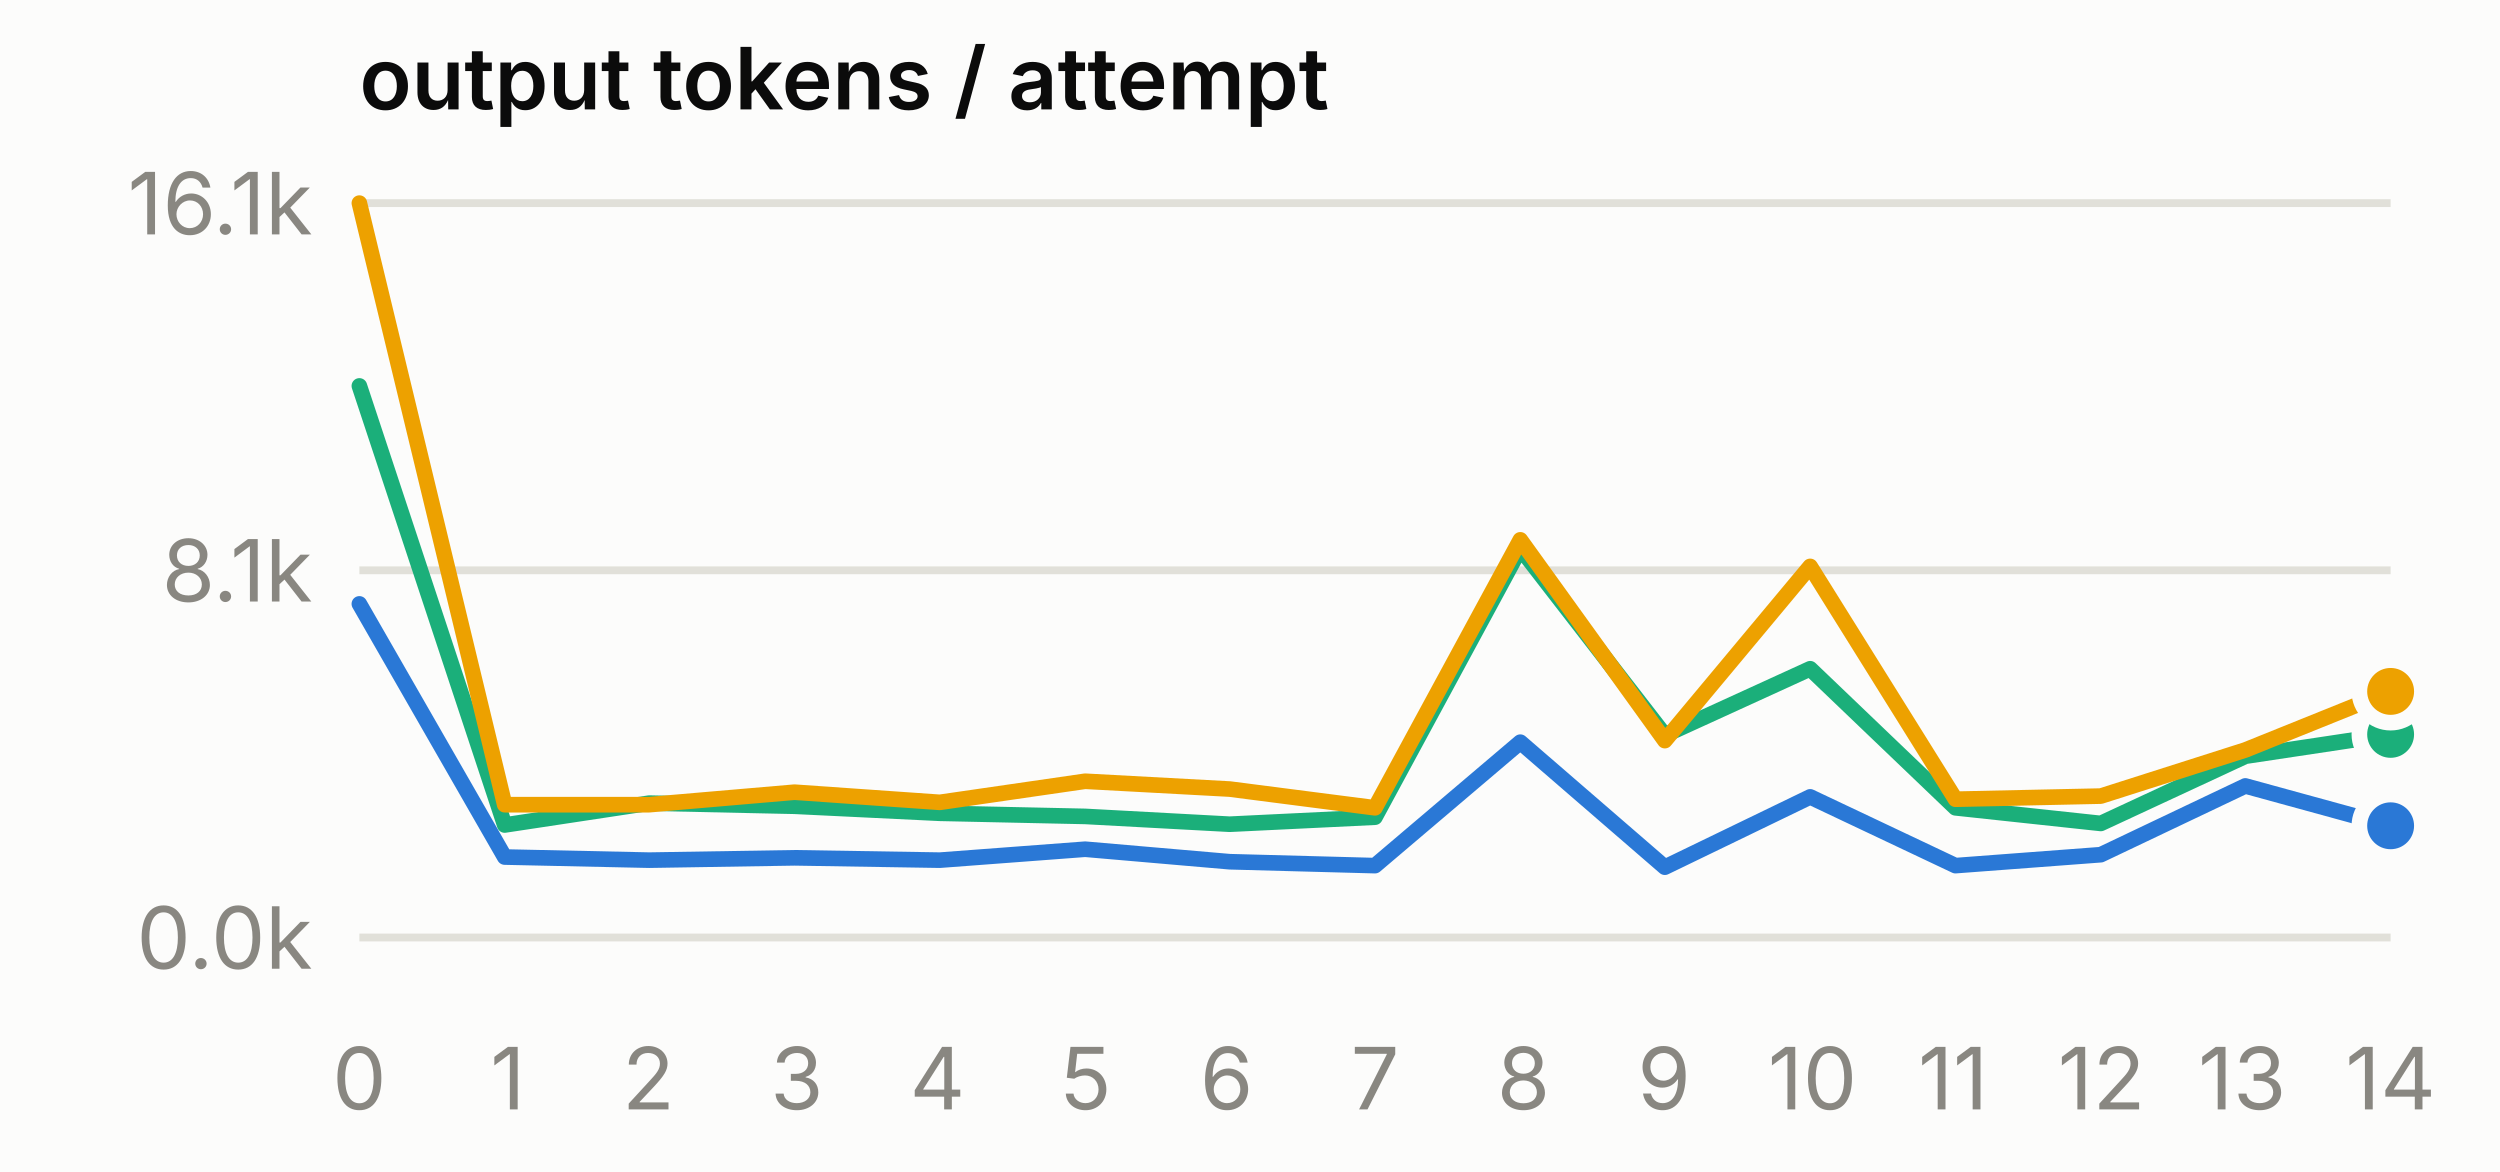
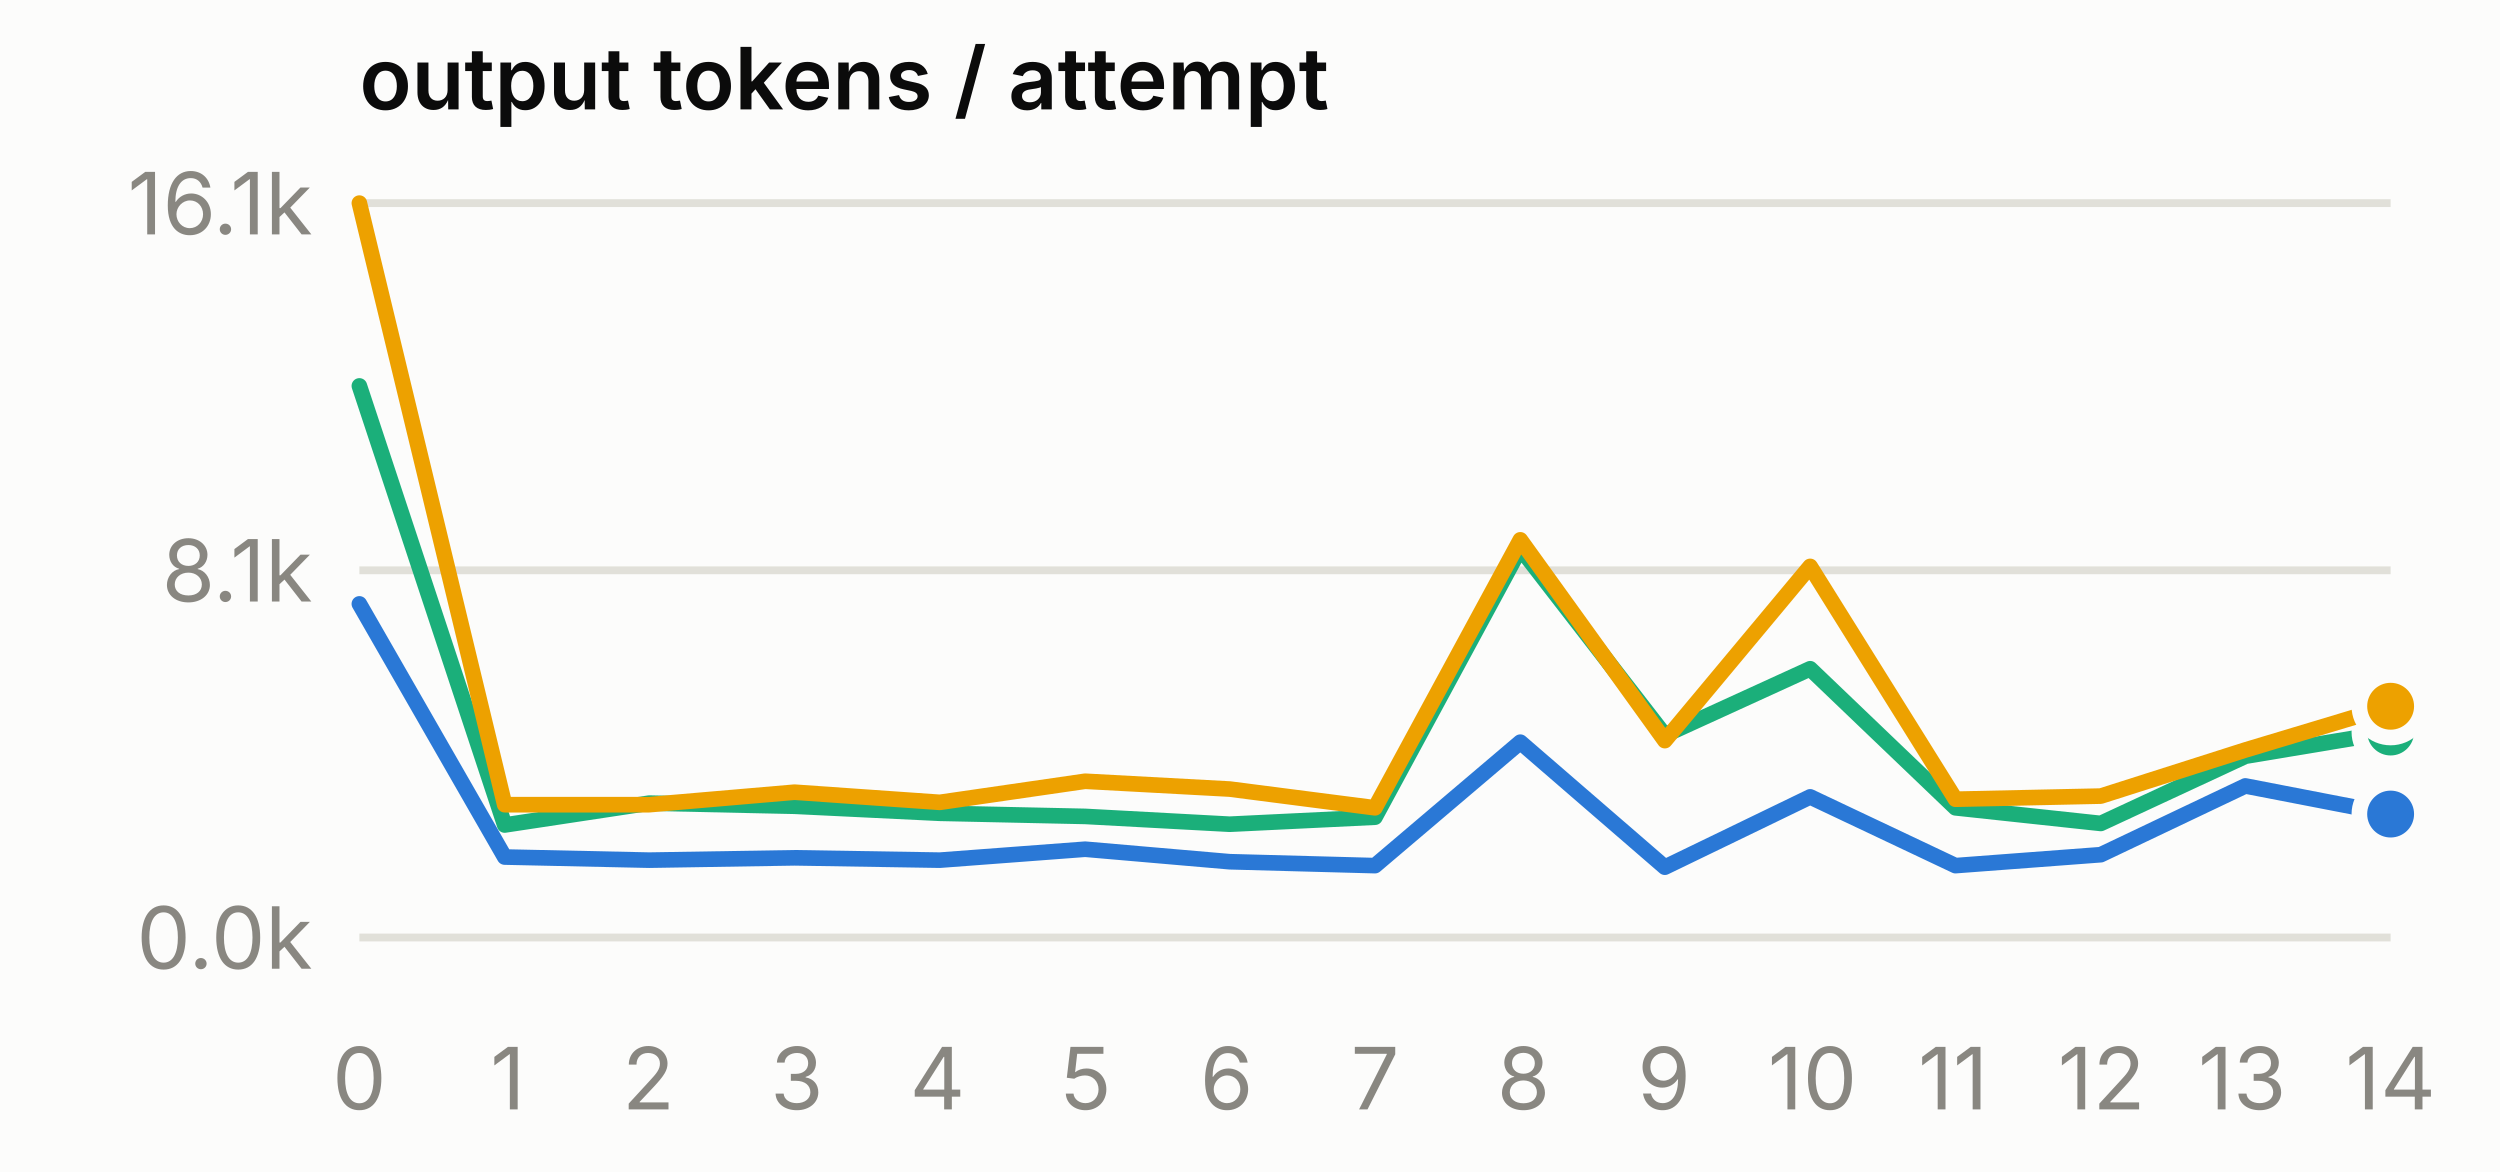
<svg viewBox="0 0 320 150" width="320" role="img" aria-label="output tokens / attempt across configs">
  <style>
text { fill:#52514e; font:11px system-ui,-apple-system,'Segoe UI',sans-serif; }
.tick { fill:#898781; font-variant-numeric:tabular-nums; }
.vlab { fill:#0b0b0b; font-weight:600; }
.grid { stroke:#e1e0d9; stroke-width:1; }
.axis { stroke:#c3c2b7; stroke-width:1; }
</style>
  <rect width="100%" height="100%" fill="#fcfcfb" />
  <text x="46" y="14" class="vlab">output tokens / attempt</text>
  <line class="grid" x1="46" y1="120" x2="306" y2="120" />
  <text class="tick" x="40" y="124" text-anchor="end">0.0k</text>
  <line class="grid" x1="46" y1="73" x2="306" y2="73" />
  <text class="tick" x="40" y="77" text-anchor="end">8.1k</text>
  <line class="grid" x1="46" y1="26" x2="306" y2="26" />
  <text class="tick" x="40" y="30" text-anchor="end">16.1k</text>
  <text class="tick" x="46" y="142" text-anchor="middle">0</text>
  <text class="tick" x="65" y="142" text-anchor="middle">1</text>
  <text class="tick" x="83" y="142" text-anchor="middle">2</text>
  <text class="tick" x="102" y="142" text-anchor="middle">3</text>
  <text class="tick" x="120" y="142" text-anchor="middle">4</text>
  <text class="tick" x="139" y="142" text-anchor="middle">5</text>
  <text class="tick" x="157" y="142" text-anchor="middle">6</text>
  <text class="tick" x="176" y="142" text-anchor="middle">7</text>
  <text class="tick" x="195" y="142" text-anchor="middle">8</text>
  <text class="tick" x="213" y="142" text-anchor="middle">9</text>
  <text class="tick" x="232" y="142" text-anchor="middle">10</text>
  <text class="tick" x="250" y="142" text-anchor="middle">11</text>
  <text class="tick" x="269" y="142" text-anchor="middle">12</text>
  <text class="tick" x="287" y="142" text-anchor="middle">13</text>
  <text class="tick" x="306" y="142" text-anchor="middle">14</text>
-   <path d="M46.0,77.3 L64.6,109.7 L83.1,110.1 L101.7,109.8 L120.3,110.1 L138.9,108.7 L157.4,110.3 L176.0,110.8 L194.6,95.0 L213.1,111.0 L231.7,102.0 L250.3,110.8 L268.9,109.4 L287.4,100.6 L306.0,105.7" fill="none" stroke="#2a78d6" stroke-width="2" stroke-linejoin="round" stroke-linecap="round" />
-   <circle cx="306.0" cy="105.7" r="4" fill="#2a78d6" stroke="#fcfcfb" stroke-width="2" />
-   <path d="M46.0,49.4 L64.6,105.6 L83.1,102.8 L101.7,103.2 L120.3,104.1 L138.9,104.5 L157.4,105.5 L176.0,104.6 L194.6,70.2 L213.1,94.1 L231.7,85.6 L250.3,103.4 L268.9,105.4 L287.4,96.8 L306.0,94.0" fill="none" stroke="#1baf7a" stroke-width="2" stroke-linejoin="round" stroke-linecap="round" />
-   <circle cx="306.0" cy="94.0" r="4" fill="#1baf7a" stroke="#fcfcfb" stroke-width="2" />
-   <path d="M46.0,26.0 L64.6,103.0 L83.1,103.0 L101.7,101.4 L120.3,102.7 L138.9,100.0 L157.4,101.0 L176.0,103.4 L194.6,69.1 L213.1,94.8 L231.7,72.5 L250.3,102.3 L268.9,101.9 L287.4,96.0 L306.0,88.5" fill="none" stroke="#eda100" stroke-width="2" stroke-linejoin="round" stroke-linecap="round" />
-   <circle cx="306.0" cy="88.5" r="4" fill="#eda100" stroke="#fcfcfb" stroke-width="2" />
+   <path d="M46.0,77.3 L64.6,109.7 L83.1,110.1 L101.7,109.8 L120.3,110.1 L138.9,108.7 L157.4,110.3 L176.0,110.8 L194.6,95.0 L213.1,111.0 L231.7,102.0 L250.3,110.8 L268.9,109.4 L287.4,100.6 L306.0,104.2" fill="none" stroke="#2a78d6" stroke-width="2" stroke-linejoin="round" stroke-linecap="round" />
+   <circle cx="306.0" cy="104.2" r="4" fill="#2a78d6" stroke="#fcfcfb" stroke-width="2" />
+   <path d="M46.0,49.4 L64.6,105.6 L83.1,102.8 L101.7,103.2 L120.3,104.1 L138.9,104.5 L157.4,105.5 L176.0,104.6 L194.6,70.2 L213.1,94.1 L231.7,85.6 L250.3,103.4 L268.9,105.4 L287.4,96.8 L306.0,93.7" fill="none" stroke="#1baf7a" stroke-width="2" stroke-linejoin="round" stroke-linecap="round" />
+   <circle cx="306.0" cy="93.7" r="4" fill="#1baf7a" stroke="#fcfcfb" stroke-width="2" />
+   <path d="M46.0,26.0 L64.6,103.0 L83.1,103.0 L101.7,101.4 L120.3,102.7 L138.9,100.0 L157.4,101.0 L176.0,103.4 L194.6,69.1 L213.1,94.8 L231.7,72.5 L250.3,102.3 L268.9,101.9 L287.4,96.0 L306.0,90.4" fill="none" stroke="#eda100" stroke-width="2" stroke-linejoin="round" stroke-linecap="round" />
+   <circle cx="306.0" cy="90.4" r="4" fill="#eda100" stroke="#fcfcfb" stroke-width="2" />
</svg>
